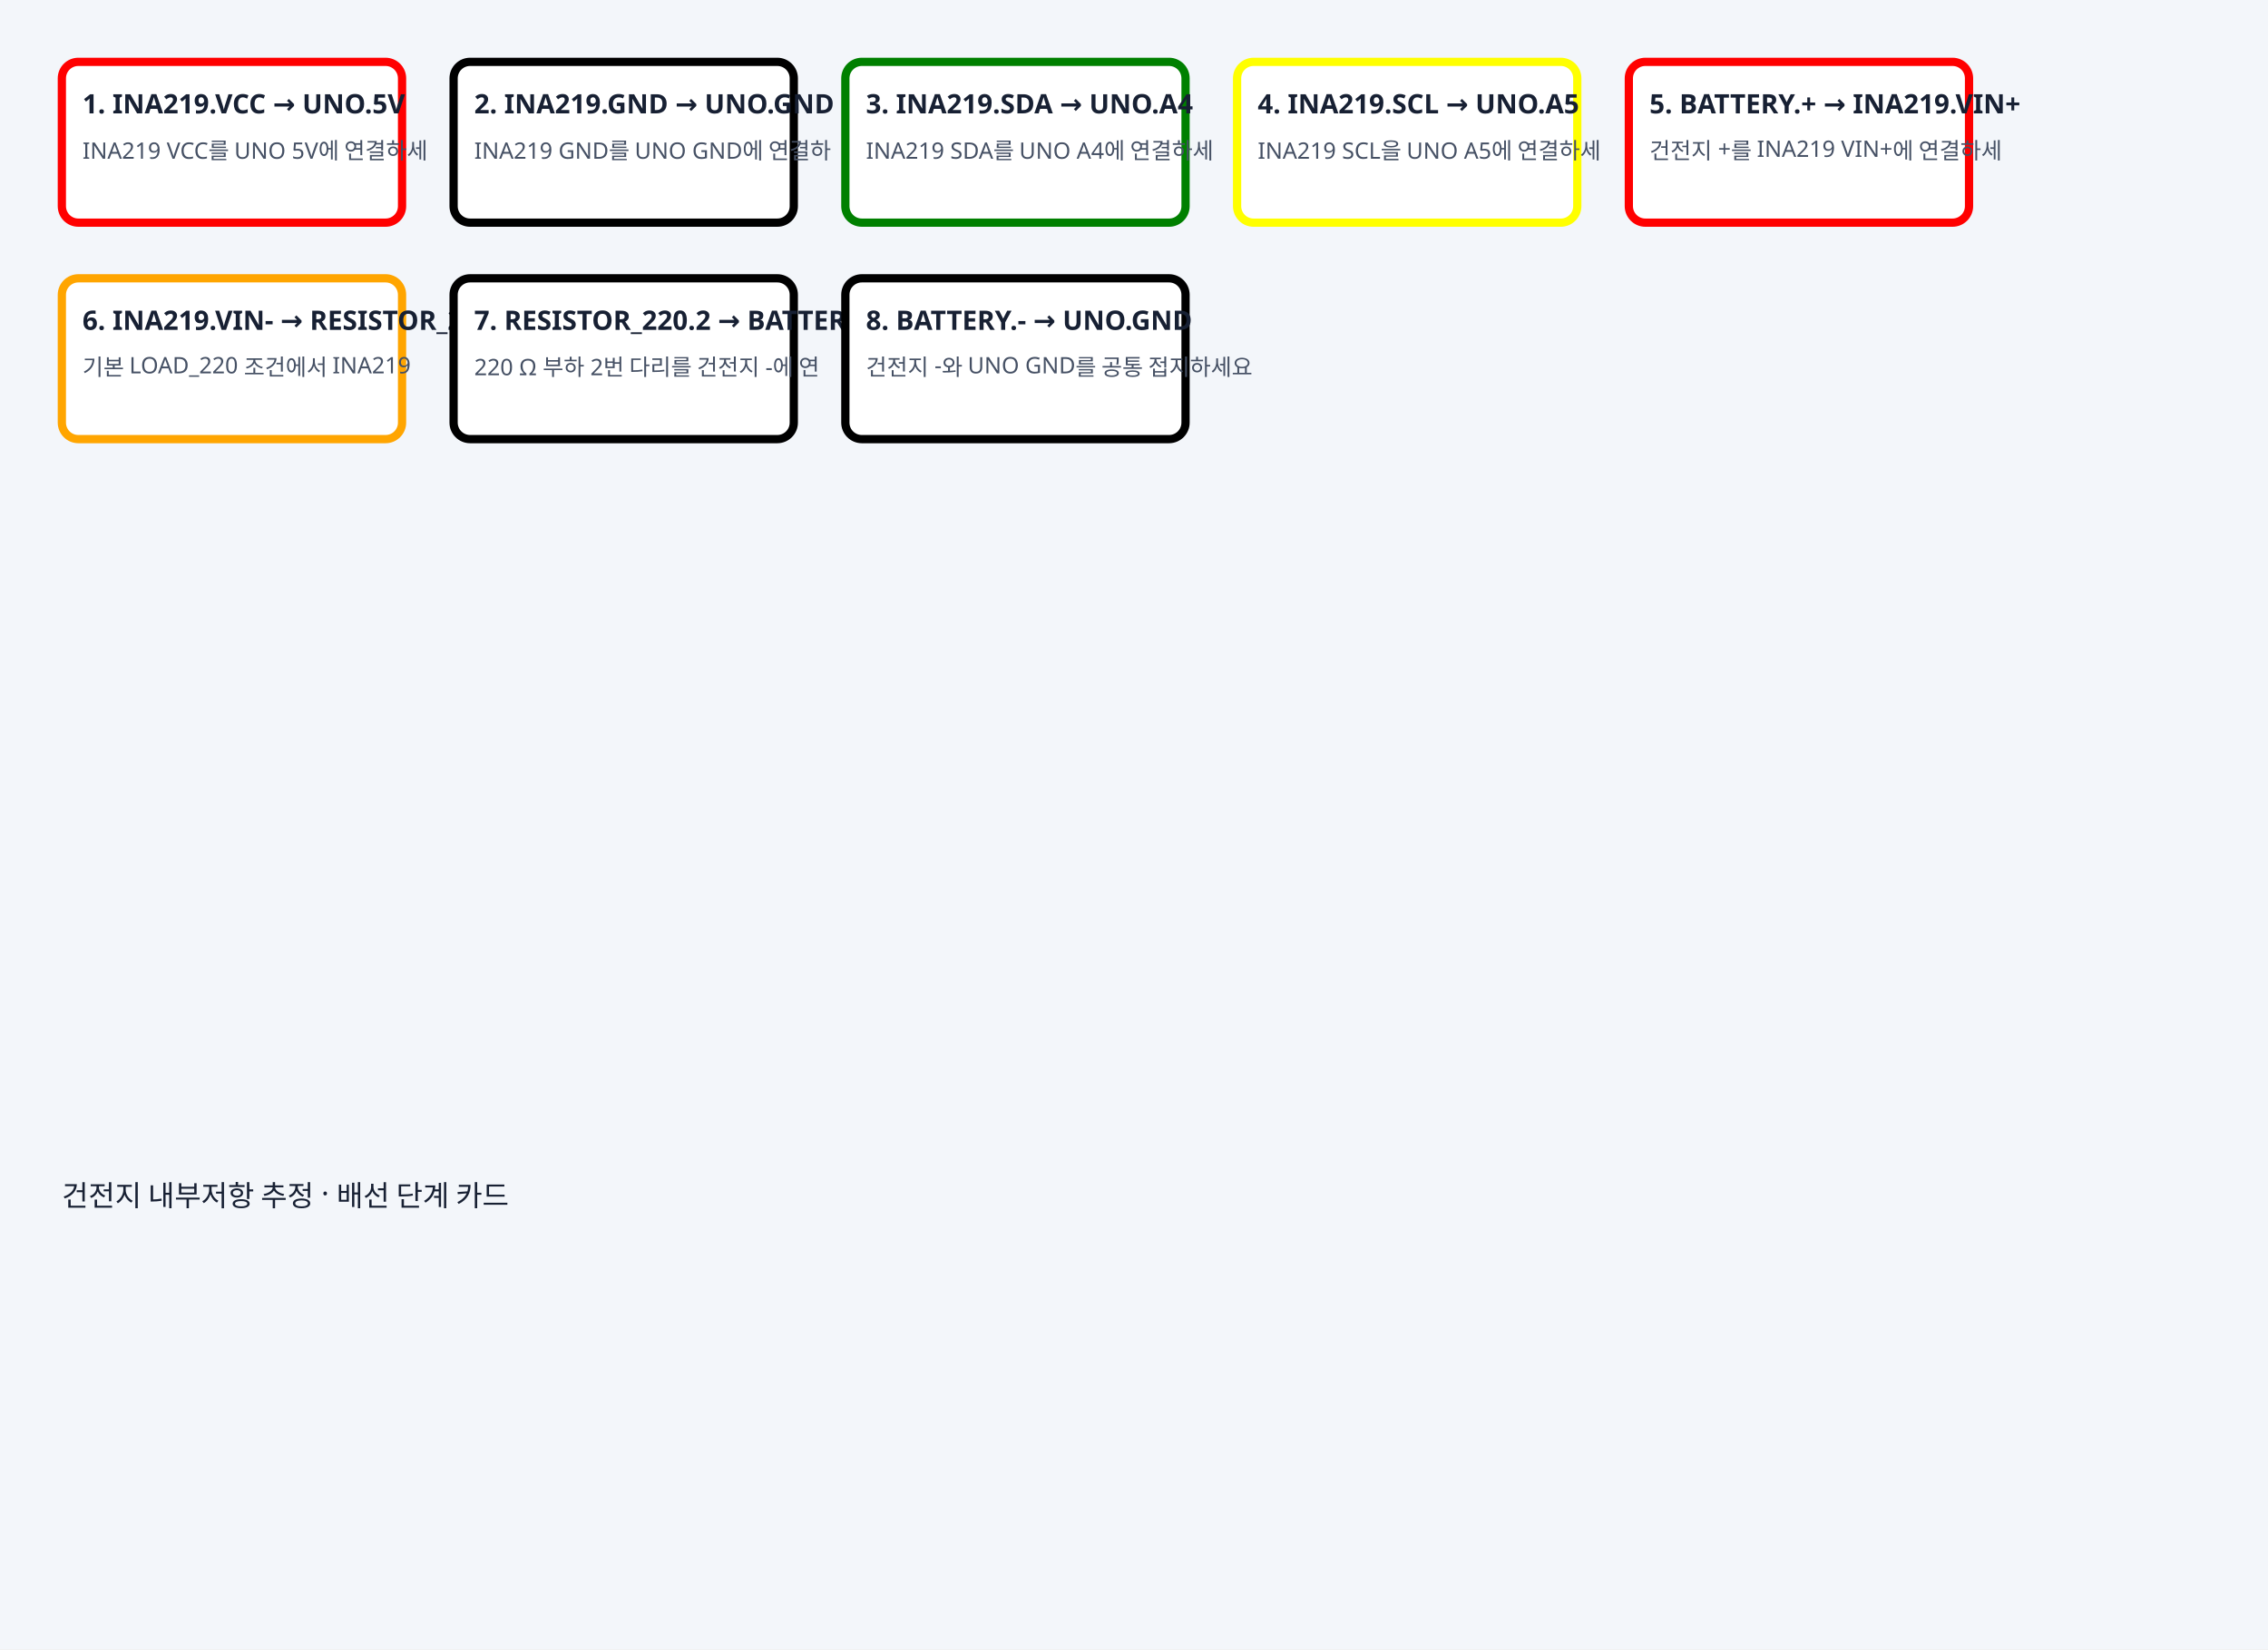
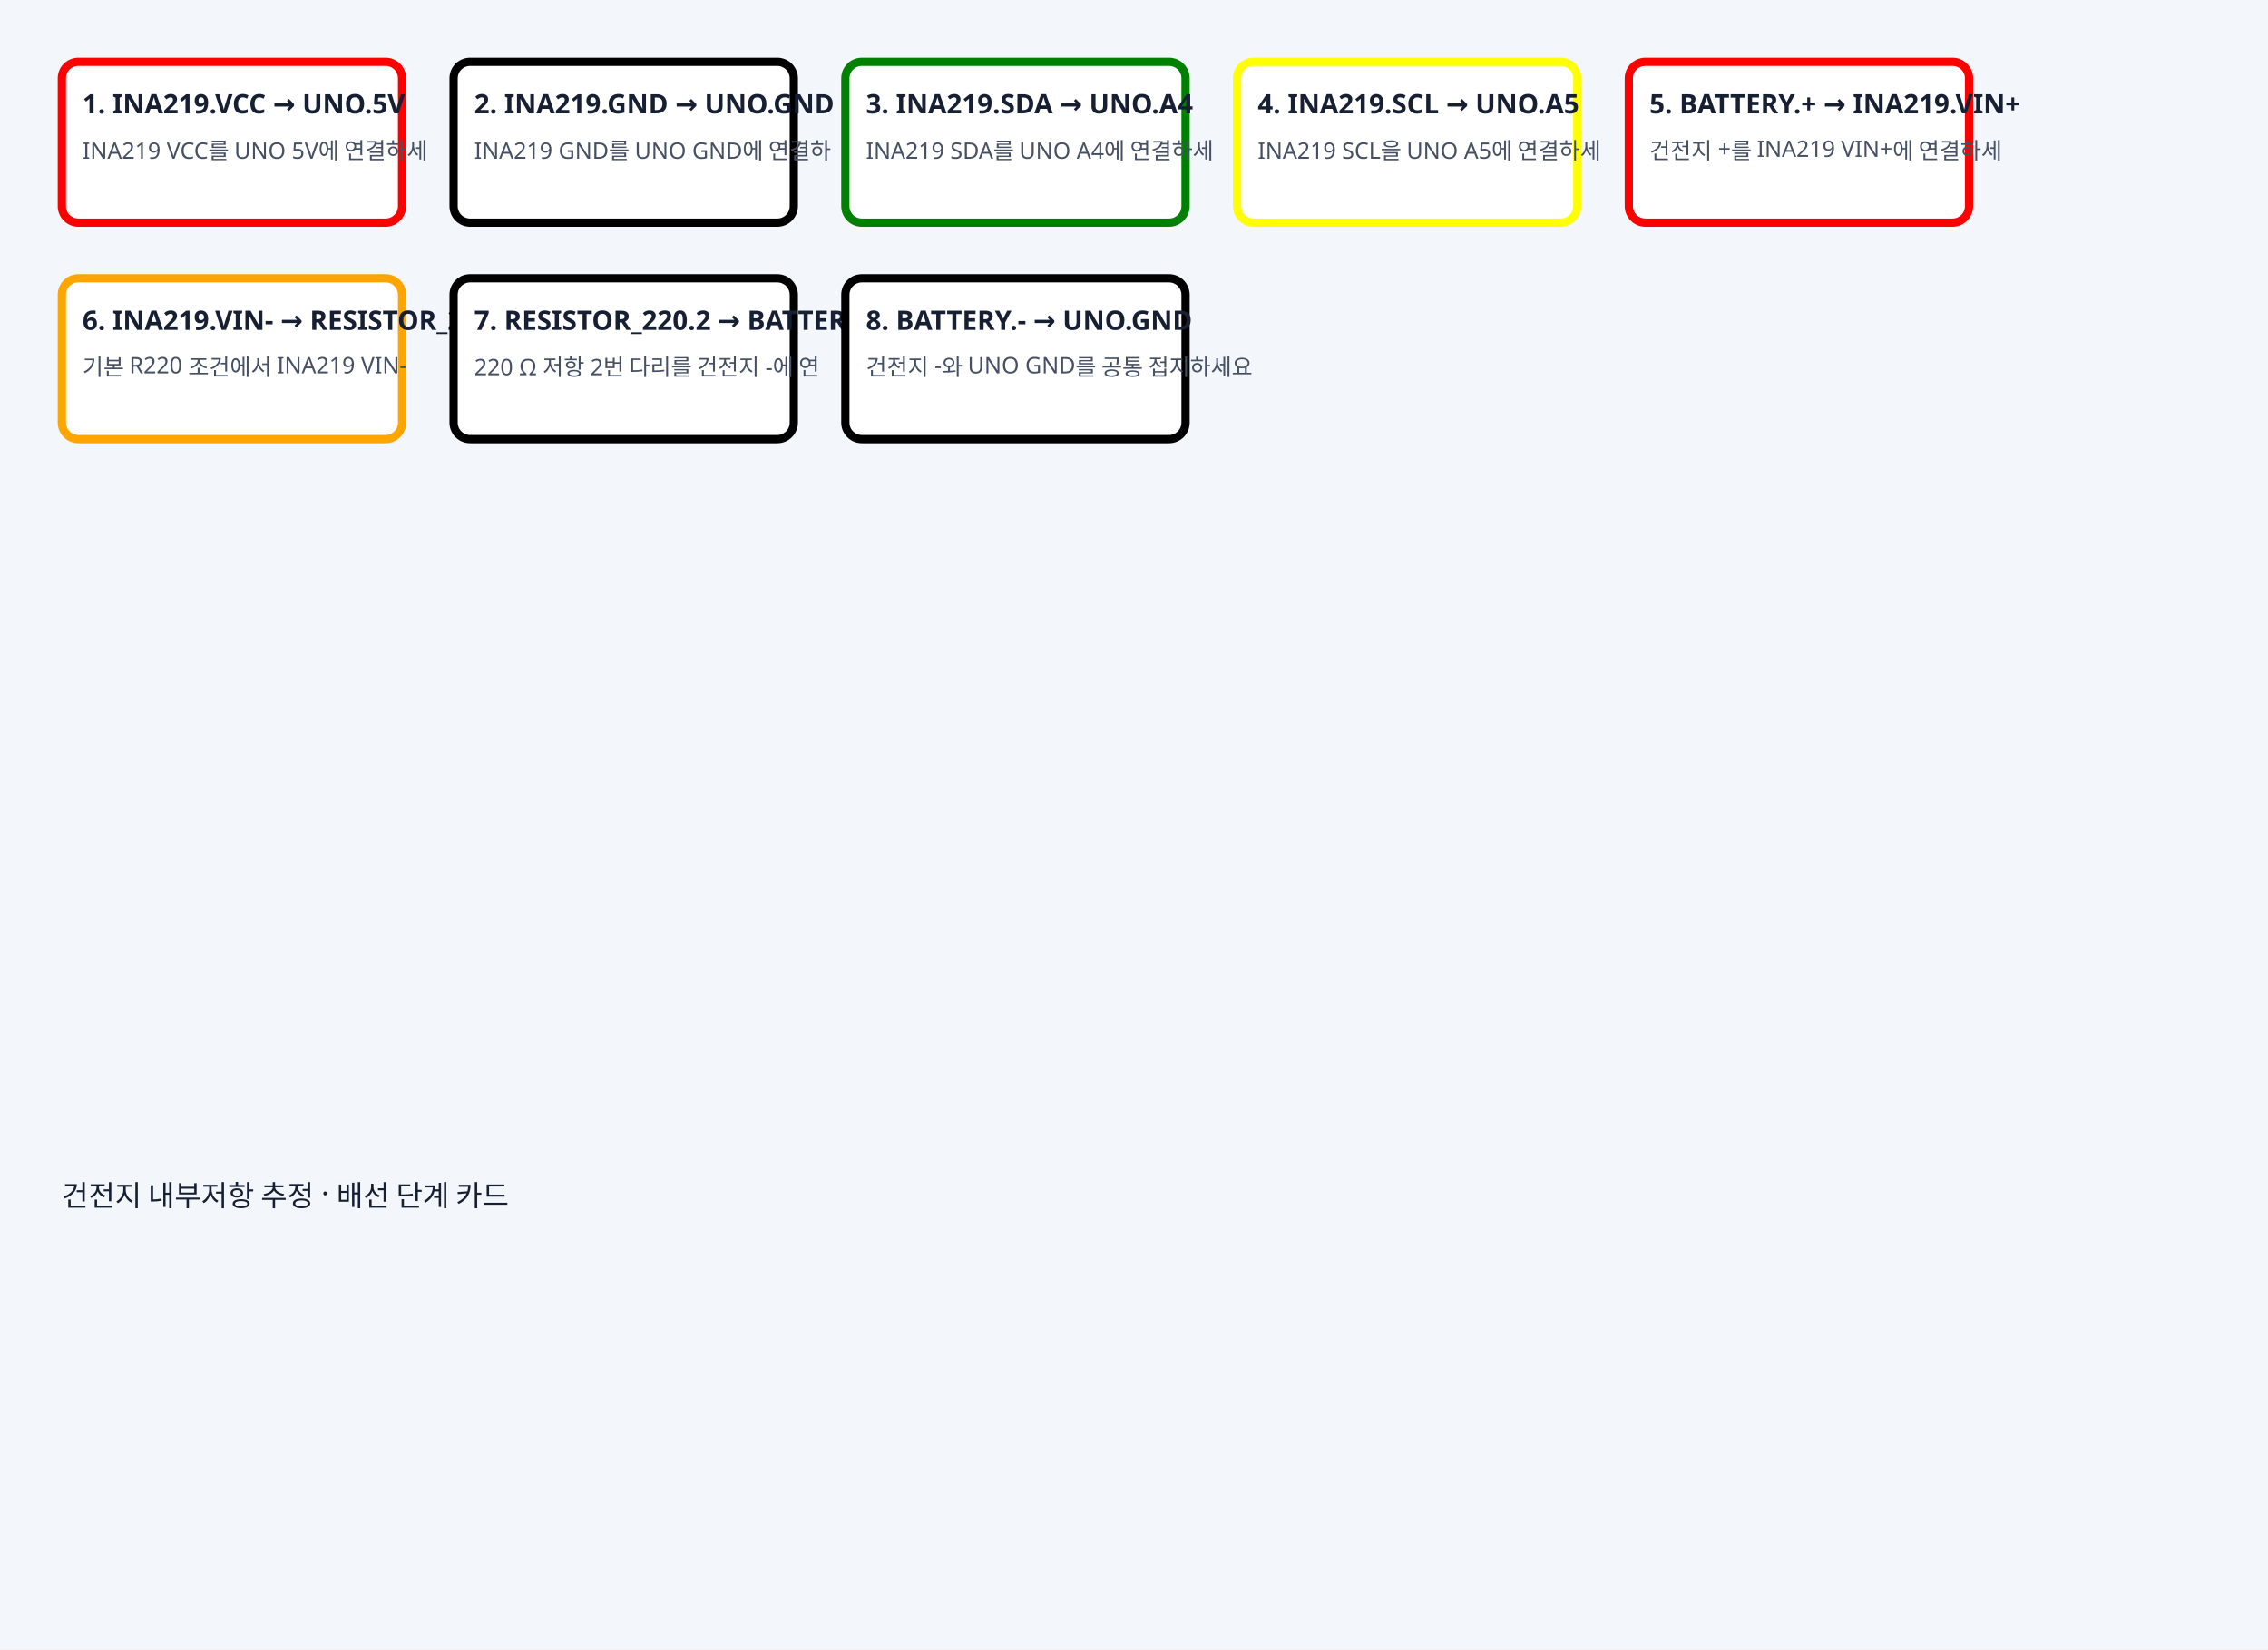
<svg xmlns="http://www.w3.org/2000/svg" width="1100" height="800" viewBox="0 0 1100 800">
  <rect width="100%" height="100%" fill="#f3f6fa" />
  <text x="30" y="585" font-family="sans-serif" font-size="14" fill="#172033">건전지 내부저항 추정 · 배선 단계 카드</text>
  <g>
    <rect x="30" y="30" width="165" height="78" rx="8" fill="#ffffff" stroke="red" stroke-width="4" />
    <text x="40" y="55" font-family="sans-serif" font-size="13" font-weight="700" fill="#172033">1. INA219.VCC → UNO.5V</text>
    <text x="40" y="77" font-family="sans-serif" font-size="11" fill="#455064">INA219 VCC를 UNO 5V에 연결하세</text>
  </g>
  <g>
    <rect x="220" y="30" width="165" height="78" rx="8" fill="#ffffff" stroke="black" stroke-width="4" />
    <text x="230" y="55" font-family="sans-serif" font-size="13" font-weight="700" fill="#172033">2. INA219.GND → UNO.GND</text>
    <text x="230" y="77" font-family="sans-serif" font-size="11" fill="#455064">INA219 GND를 UNO GND에 연결하</text>
  </g>
  <g>
    <rect x="410" y="30" width="165" height="78" rx="8" fill="#ffffff" stroke="green" stroke-width="4" />
    <text x="420" y="55" font-family="sans-serif" font-size="13" font-weight="700" fill="#172033">3. INA219.SDA → UNO.A4</text>
    <text x="420" y="77" font-family="sans-serif" font-size="11" fill="#455064">INA219 SDA를 UNO A4에 연결하세</text>
  </g>
  <g>
    <rect x="600" y="30" width="165" height="78" rx="8" fill="#ffffff" stroke="yellow" stroke-width="4" />
    <text x="610" y="55" font-family="sans-serif" font-size="13" font-weight="700" fill="#172033">4. INA219.SCL → UNO.A5</text>
    <text x="610" y="77" font-family="sans-serif" font-size="11" fill="#455064">INA219 SCL을 UNO A5에 연결하세</text>
  </g>
  <g>
    <rect x="790" y="30" width="165" height="78" rx="8" fill="#ffffff" stroke="red" stroke-width="4" />
    <text x="800" y="55" font-family="sans-serif" font-size="13" font-weight="700" fill="#172033">5. BATTERY.+ → INA219.VIN+</text>
    <text x="800" y="77" font-family="sans-serif" font-size="11" fill="#455064">건전지 +를 INA219 VIN+에 연결하세</text>
  </g>
  <g>
    <rect x="30" y="135" width="165" height="78" rx="8" fill="#ffffff" stroke="orange" stroke-width="4" />
    <text x="40" y="160" font-family="sans-serif" font-size="13" font-weight="700" fill="#172033">6. INA219.VIN- → RESISTOR_220.1</text>
-     <text x="40" y="182" font-family="sans-serif" font-size="11" fill="#455064">기본 LOAD_220 조건에서 INA219 </text>
+     <text x="40" y="182" font-family="sans-serif" font-size="11" fill="#455064">기본 R220 조건에서 INA219 VIN-</text>
  </g>
  <g>
    <rect x="220" y="135" width="165" height="78" rx="8" fill="#ffffff" stroke="black" stroke-width="4" />
    <text x="230" y="160" font-family="sans-serif" font-size="13" font-weight="700" fill="#172033">7. RESISTOR_220.2 → BATTERY.-</text>
-     <text x="230" y="182" font-family="sans-serif" font-size="11" fill="#455064">220 Ω 부하 2번 다리를 건전지 -에 연</text>
+     <text x="230" y="182" font-family="sans-serif" font-size="11" fill="#455064">220 Ω 저항 2번 다리를 건전지 -에 연</text>
  </g>
  <g>
    <rect x="410" y="135" width="165" height="78" rx="8" fill="#ffffff" stroke="black" stroke-width="4" />
    <text x="420" y="160" font-family="sans-serif" font-size="13" font-weight="700" fill="#172033">8. BATTERY.- → UNO.GND</text>
    <text x="420" y="182" font-family="sans-serif" font-size="11" fill="#455064">건전지 -와 UNO GND를 공통 접지하세요</text>
  </g>
</svg>
